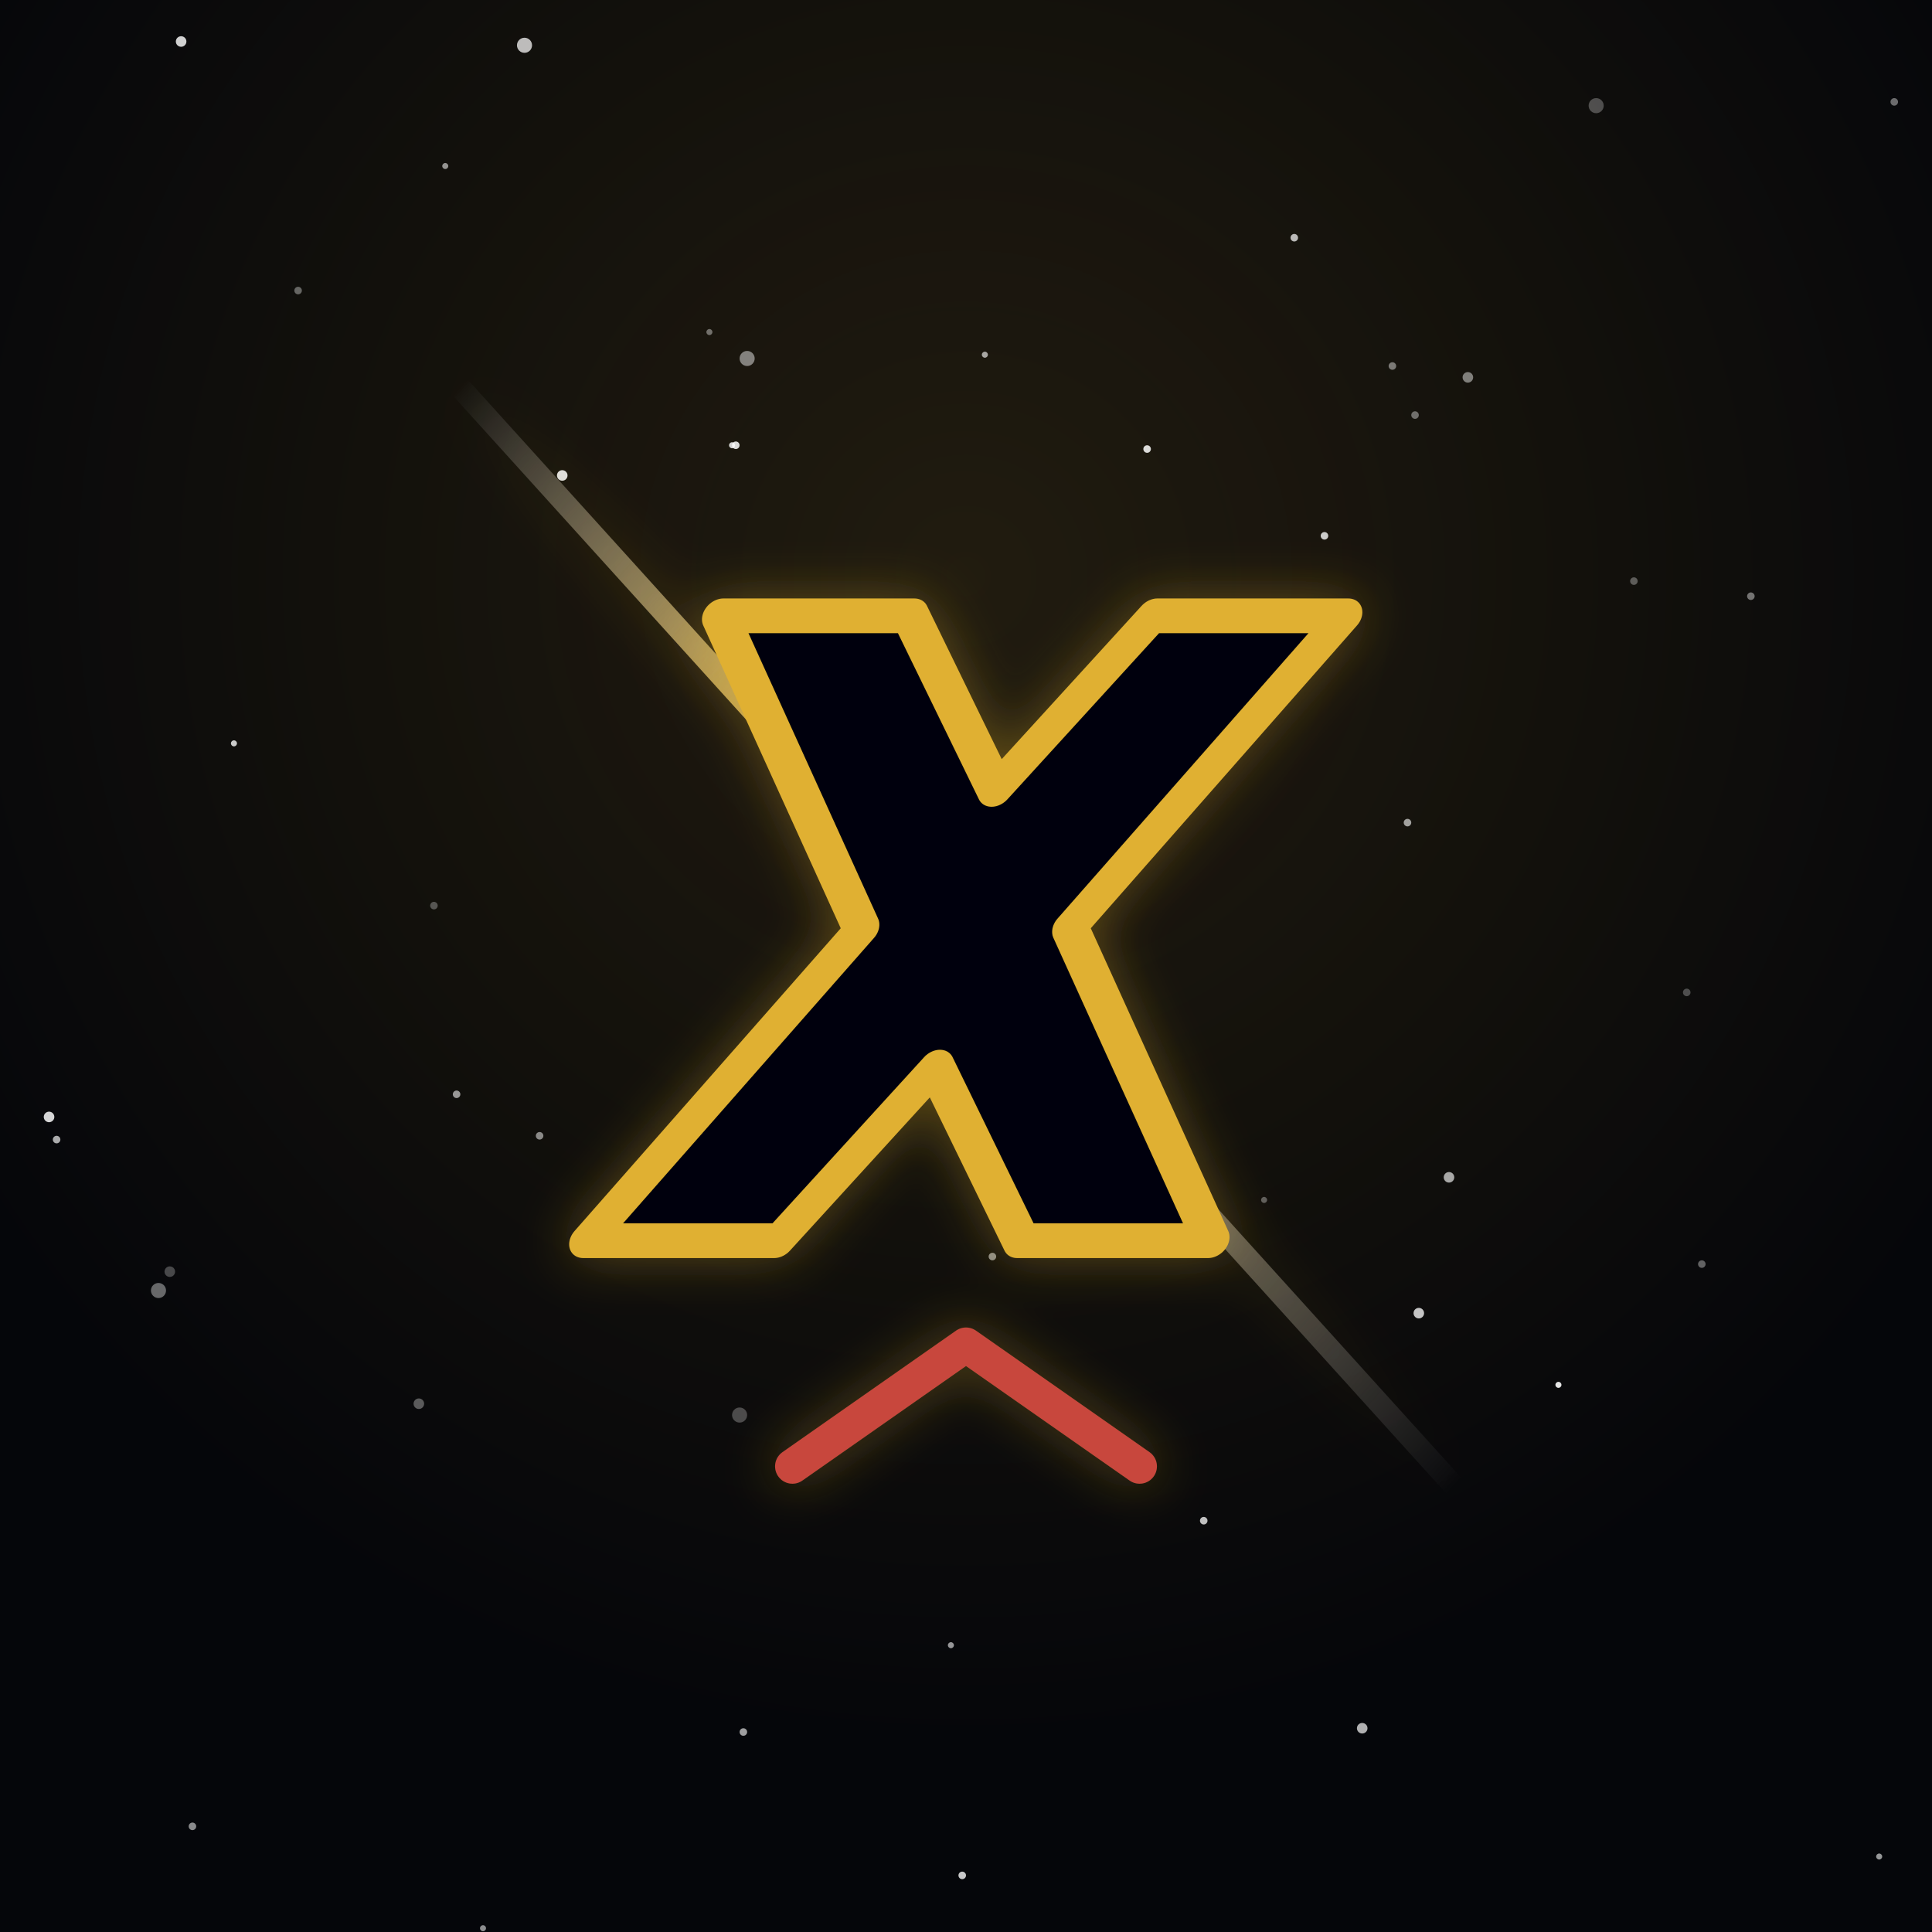
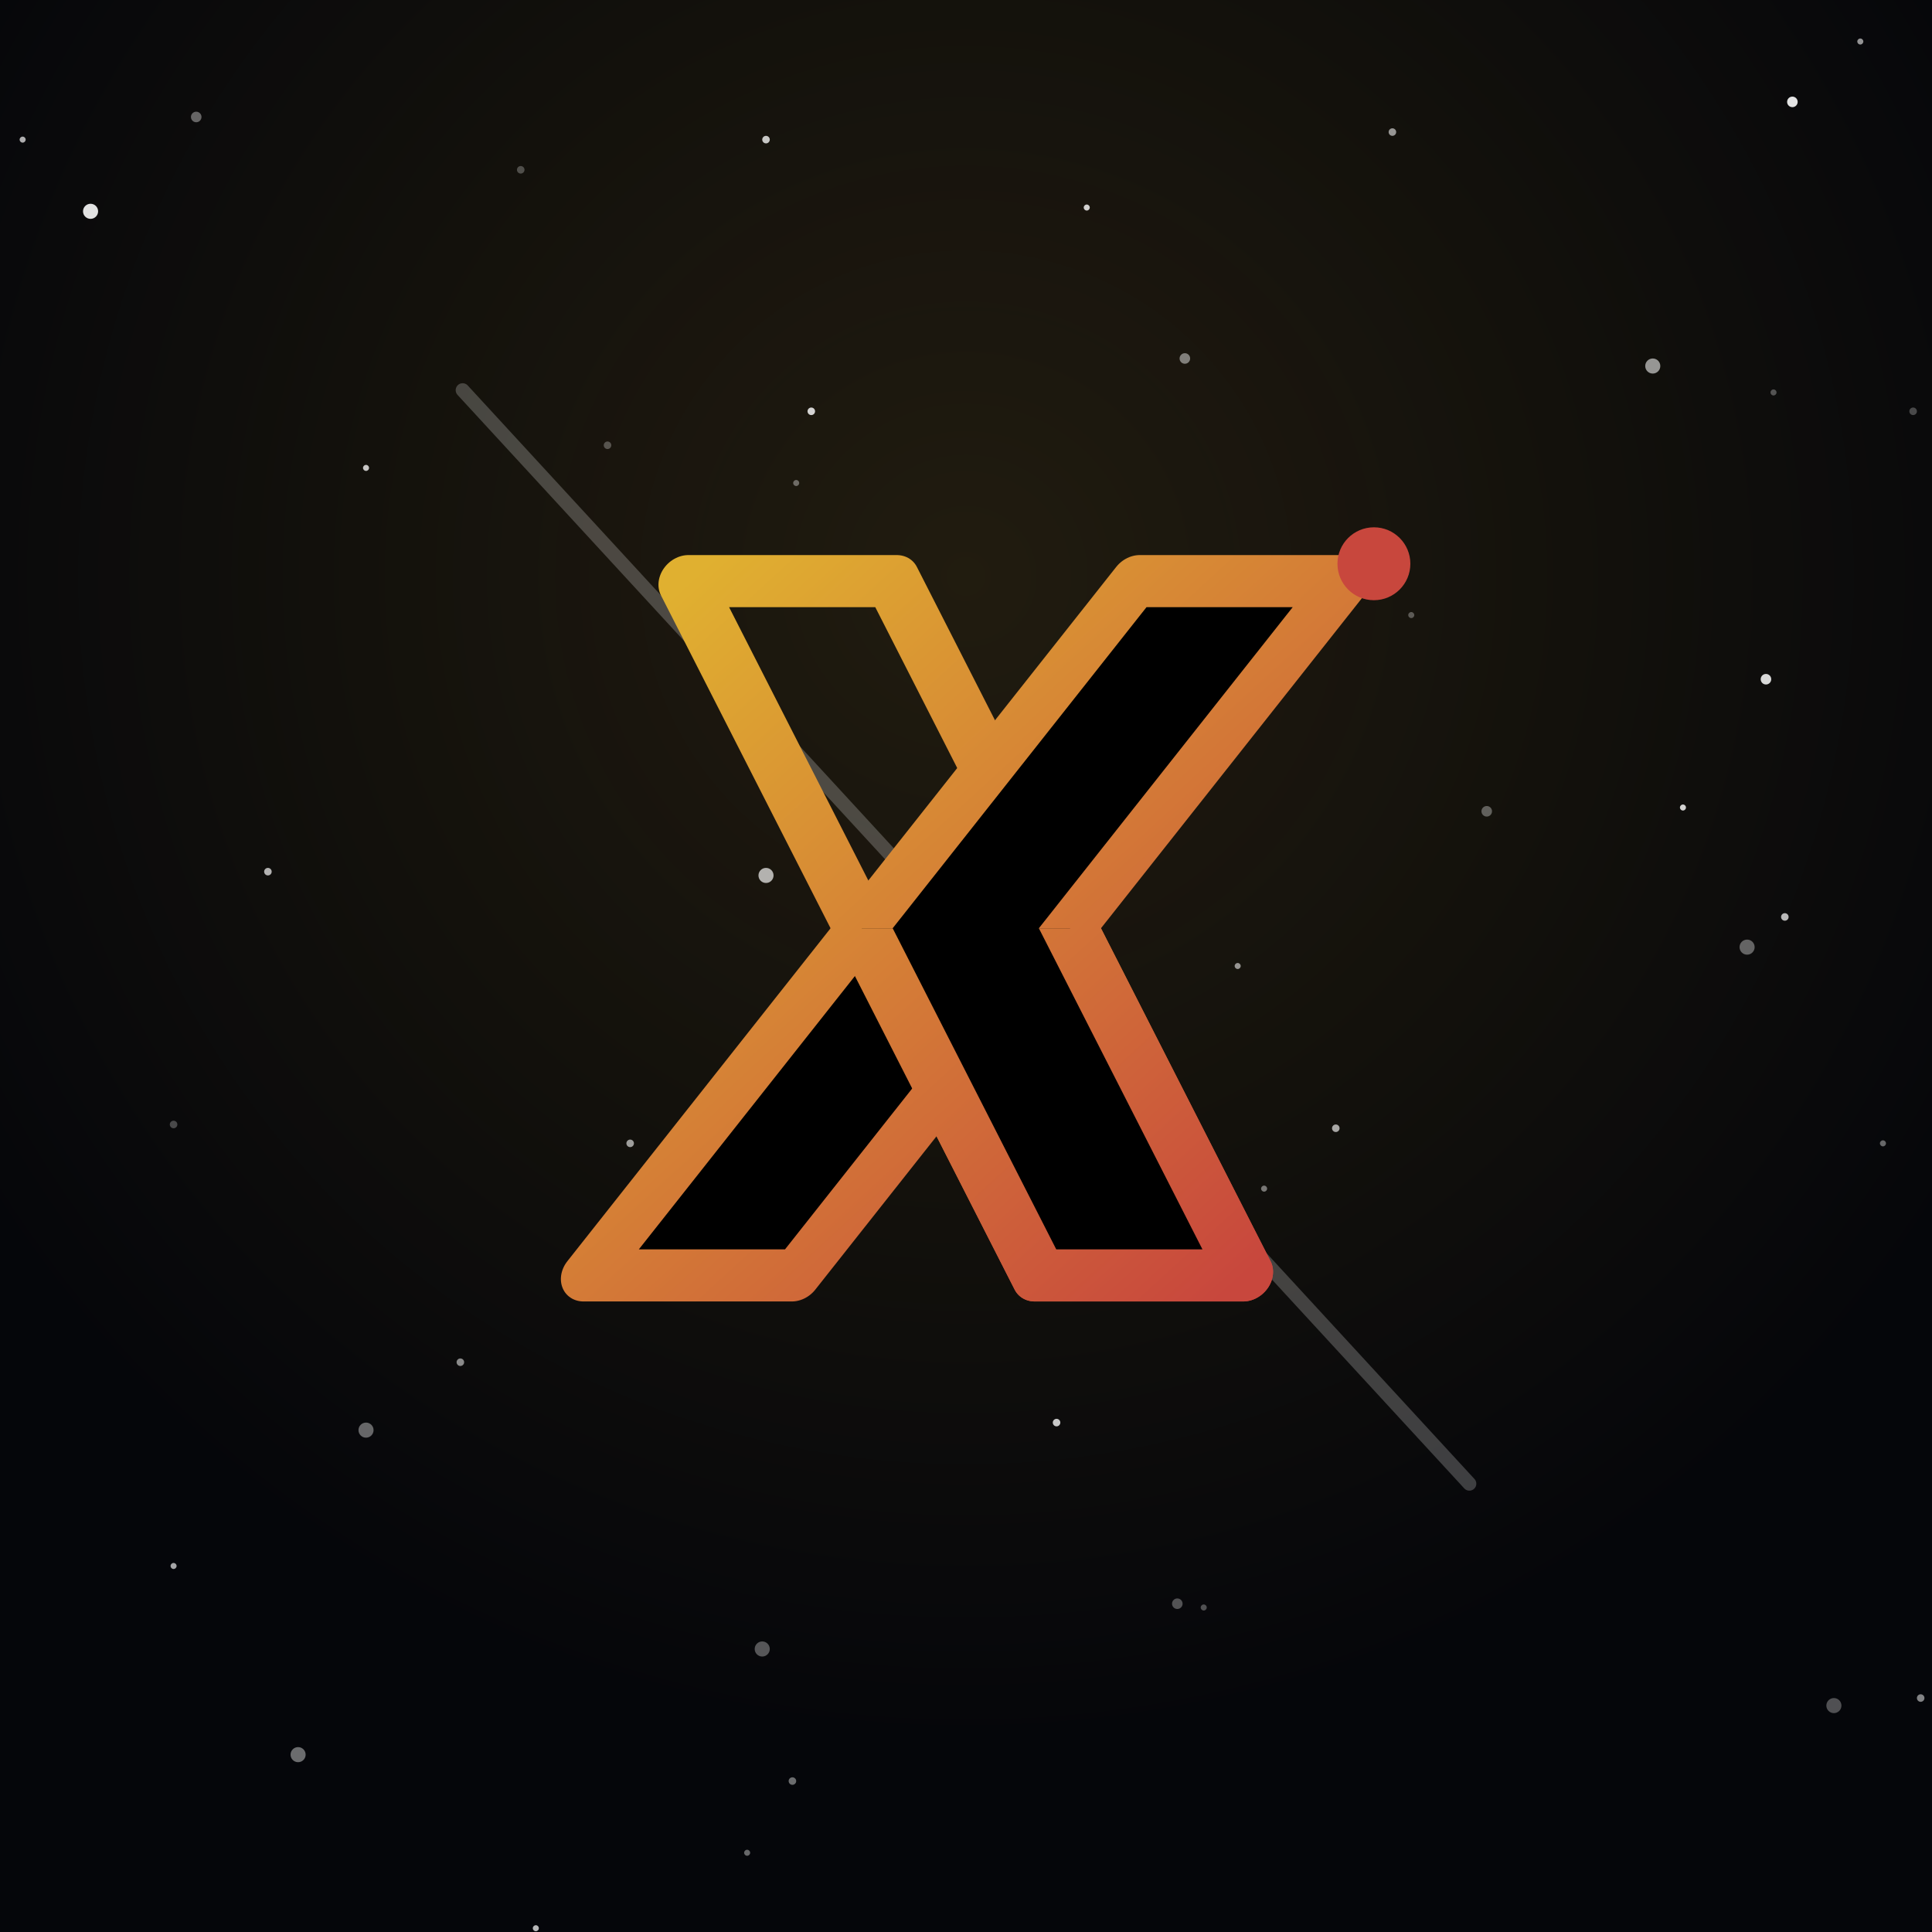
<svg xmlns="http://www.w3.org/2000/svg" viewBox="0 0 512 512" role="img" aria-label="ConstruAVX">
  <defs>
    <filter id="glow" x="-50%" y="-50%" width="200%" height="200%">
      <feGaussianBlur stdDeviation="3" result="b" />
      <feFlood flood-color="#E0B030" flood-opacity=".35" result="f" />
      <feComposite in="f" in2="b" operator="in" result="cg" />
      <feMerge>
        <feMergeNode in="cg" />
        <feMergeNode in="SourceGraphic" />
      </feMerge>
    </filter>
    <filter id="tglow" x="-20%" y="-50%" width="140%" height="200%">
      <feGaussianBlur stdDeviation="6" result="b" />
      <feFlood flood-color="#E0B030" flood-opacity=".55" result="f" />
      <feComposite in="f" in2="b" operator="in" result="cg" />
      <feMerge>
        <feMergeNode in="cg" />
        <feMergeNode in="SourceGraphic" />
      </feMerge>
    </filter>
    <radialGradient id="neb" cx=".5" cy=".3" r=".6">
      <stop offset="0" stop-color="#E0B030" stop-opacity=".13" />
      <stop offset="1" stop-color="#E0B030" stop-opacity="0" />
    </radialGradient>
+     <linearGradient id="xg" x1="0" y1="0" x2="1" y2="1">
+       <stop offset="0" stop-color="#E0B030" />
+       <stop offset="1" stop-color="#C8473D" />
+     </linearGradient>
+     <clipPath id="lh">
+       <rect x="-20" y="50" width="140" height="70" />
+     </clipPath>
    <linearGradient id="streak" x1="0" y1="0" x2="1" y2="1">
      <stop offset="0" stop-color="#fff" stop-opacity="0" />
      <stop offset=".35" stop-color="#E0B030" stop-opacity="1" />
      <stop offset="1" stop-color="#fff" stop-opacity="0" />
    </linearGradient>
  </defs>
  <rect width="512" height="512" fill="#05060a" />
  <rect width="512" height="512" fill="url(#neb)" />
-   <circle cx="195" cy="118" r="1" fill="#fff" opacity="0.84" />
-   <circle cx="197" cy="459" r="1" fill="#fff" opacity="0.61" />
-   <circle cx="196" cy="375" r="2" fill="#fff" opacity="0.26" />
-   <circle cx="128" cy="511" r="0.8" fill="#fff" opacity="0.54" />
-   <circle cx="79" cy="77" r="1" fill="#fff" opacity="0.36" />
-   <circle cx="335" cy="318" r="0.8" fill="#fff" opacity="0.33" />
-   <circle cx="301" cy="221" r="1" fill="#fff" opacity="0.80" />
-   <circle cx="111" cy="372" r="1.4" fill="#fff" opacity="0.33" />
-   <circle cx="343" cy="63" r="1" fill="#fff" opacity="0.70" />
-   <circle cx="502" cy="27" r="1" fill="#fff" opacity="0.40" />
-   <circle cx="13" cy="296" r="1.4" fill="#fff" opacity="0.83" />
-   <circle cx="433" cy="154" r="1" fill="#fff" opacity="0.32" />
-   <circle cx="48" cy="11" r="1.4" fill="#fff" opacity="0.81" />
-   <circle cx="118" cy="44" r="0.8" fill="#fff" opacity="0.55" />
-   <circle cx="373" cy="218" r="1" fill="#fff" opacity="0.60" />
-   <circle cx="451" cy="335" r="1" fill="#fff" opacity="0.36" />
-   <circle cx="413" cy="367" r="0.8" fill="#fff" opacity="0.89" />
-   <circle cx="361" cy="458" r="1.4" fill="#fff" opacity="0.68" />
-   <circle cx="384" cy="312" r="1.4" fill="#fff" opacity="0.64" />
-   <circle cx="51" cy="484" r="1" fill="#fff" opacity="0.53" />
-   <circle cx="376" cy="348" r="1.4" fill="#fff" opacity="0.76" />
-   <circle cx="42" cy="342" r="2" fill="#fff" opacity="0.39" />
-   <circle cx="351" cy="142" r="1" fill="#fff" opacity="0.78" />
-   <circle cx="319" cy="403" r="1" fill="#fff" opacity="0.74" />
-   <circle cx="375" cy="110" r="1" fill="#fff" opacity="0.39" />
-   <circle cx="115" cy="240" r="1" fill="#fff" opacity="0.29" />
-   <circle cx="121" cy="290" r="1" fill="#fff" opacity="0.57" />
-   <circle cx="62" cy="197" r="0.8" fill="#fff" opacity="0.78" />
-   <circle cx="229" cy="379" r="1" fill="#fff" opacity="0.61" />
-   <circle cx="255" cy="497" r="1" fill="#fff" opacity="0.78" />
-   <circle cx="15" cy="302" r="1" fill="#fff" opacity="0.66" />
-   <circle cx="263" cy="333" r="1" fill="#fff" opacity="0.52" />
-   <circle cx="498" cy="492" r="0.8" fill="#fff" opacity="0.58" />
-   <circle cx="305" cy="180" r="1.4" fill="#fff" opacity="0.85" />
-   <circle cx="464" cy="158" r="1" fill="#fff" opacity="0.42" />
-   <circle cx="194" cy="118" r="0.8" fill="#fff" opacity="0.81" />
-   <circle cx="143" cy="301" r="1" fill="#fff" opacity="0.51" />
-   <circle cx="252" cy="436" r="0.8" fill="#fff" opacity="0.58" />
-   <circle cx="304" cy="119" r="1" fill="#fff" opacity="0.84" />
-   <circle cx="149" cy="126" r="1.4" fill="#fff" opacity="0.86" />
-   <circle cx="423" cy="28" r="2" fill="#fff" opacity="0.27" />
-   <circle cx="389" cy="100" r="1.4" fill="#fff" opacity="0.46" />
-   <circle cx="188" cy="88" r="0.8" fill="#fff" opacity="0.39" />
-   <circle cx="447" cy="263" r="1" fill="#fff" opacity="0.27" />
-   <circle cx="302" cy="192" r="1" fill="#fff" opacity="0.79" />
-   <circle cx="139" cy="12" r="2" fill="#fff" opacity="0.72" />
-   <circle cx="198" cy="95" r="2" fill="#fff" opacity="0.46" />
-   <circle cx="261" cy="94" r="0.8" fill="#fff" opacity="0.62" />
-   <circle cx="369" cy="97" r="1" fill="#fff" opacity="0.43" />
-   <circle cx="45" cy="337" r="1.4" fill="#fff" opacity="0.26" />
-   <g transform="translate(141.0 131.0) scale(2.300)" filter="url(#glow)">
-     <line x1="-8" y1="-12" x2="106" y2="114" stroke="url(#streak)" stroke-width="2.5" stroke-linecap="round" />
-     <polygon transform="translate(10.6 0) skewX(-12)" points="14,14 36,14 50,34 64,14 86,14 62,50 86,86 64,86 50,66 36,86 14,86 38,50" fill="#05060a" stroke="#E0B030" stroke-width="4" stroke-linejoin="round" />
-     <path d="M30 112 L50 98 L70 112" fill="none" stroke="#C8473D" stroke-width="4" stroke-linecap="round" stroke-linejoin="round" />
+   <circle cx="232" cy="287" r="1.4" fill="#fff" opacity="0.54" />
+   <circle cx="438" cy="97" r="2" fill="#fff" opacity="0.56" />
+   <circle cx="314" cy="95" r="1.4" fill="#fff" opacity="0.45" />
+   <circle cx="46" cy="415" r="0.8" fill="#fff" opacity="0.64" />
+   <circle cx="203" cy="232" r="2" fill="#fff" opacity="0.67" />
+   <circle cx="319" cy="426" r="0.8" fill="#fff" opacity="0.29" />
+   <circle cx="97" cy="124" r="0.8" fill="#fff" opacity="0.76" />
+   <circle cx="167" cy="303" r="1" fill="#fff" opacity="0.59" />
+   <circle cx="328" cy="256" r="0.8" fill="#fff" opacity="0.55" />
+   <circle cx="142" cy="511" r="0.8" fill="#fff" opacity="0.71" />
+   <circle cx="161" cy="118" r="1" fill="#fff" opacity="0.27" />
+   <circle cx="288" cy="55" r="0.8" fill="#fff" opacity="0.80" />
+   <circle cx="198" cy="491" r="0.8" fill="#fff" opacity="0.39" />
+   <circle cx="475" cy="27" r="1.4" fill="#fff" opacity="0.89" />
+   <circle cx="203" cy="37" r="1" fill="#fff" opacity="0.76" />
+   <circle cx="138" cy="45" r="1" fill="#fff" opacity="0.26" />
+   <circle cx="210" cy="472" r="1" fill="#fff" opacity="0.41" />
+   <circle cx="52" cy="31" r="1.4" fill="#fff" opacity="0.37" />
+   <circle cx="286" cy="229" r="1" fill="#fff" opacity="0.89" />
+   <circle cx="394" cy="215" r="1.4" fill="#fff" opacity="0.33" />
+   <circle cx="215" cy="109" r="1" fill="#fff" opacity="0.81" />
+   <circle cx="499" cy="303" r="0.8" fill="#fff" opacity="0.39" />
+   <circle cx="202" cy="437" r="2" fill="#fff" opacity="0.32" />
+   <circle cx="507" cy="109" r="1" fill="#fff" opacity="0.26" />
+   <circle cx="312" cy="425" r="1.4" fill="#fff" opacity="0.30" />
+   <circle cx="46" cy="298" r="1" fill="#fff" opacity="0.26" />
+   <circle cx="189" cy="319" r="1" fill="#fff" opacity="0.87" />
+   <circle cx="248" cy="294" r="1.4" fill="#fff" opacity="0.37" />
+   <circle cx="79" cy="465" r="2" fill="#fff" opacity="0.41" />
+   <circle cx="97" cy="379" r="2" fill="#fff" opacity="0.38" />
+   <circle cx="486" cy="452" r="2" fill="#fff" opacity="0.30" />
+   <circle cx="24" cy="56" r="2" fill="#fff" opacity="0.88" />
+   <circle cx="122" cy="361" r="1" fill="#fff" opacity="0.52" />
+   <circle cx="463" cy="251" r="2" fill="#fff" opacity="0.36" />
+   <circle cx="369" cy="35" r="1" fill="#fff" opacity="0.56" />
+   <circle cx="335" cy="315" r="0.8" fill="#fff" opacity="0.43" />
+   <circle cx="470" cy="104" r="0.8" fill="#fff" opacity="0.29" />
+   <circle cx="211" cy="128" r="0.8" fill="#fff" opacity="0.36" />
+   <circle cx="189" cy="293" r="1" fill="#fff" opacity="0.31" />
+   <circle cx="71" cy="231" r="1" fill="#fff" opacity="0.68" />
+   <circle cx="354" cy="299" r="1" fill="#fff" opacity="0.63" />
+   <circle cx="473" cy="243" r="1" fill="#fff" opacity="0.71" />
+   <circle cx="493" cy="11" r="0.8" fill="#fff" opacity="0.56" />
+   <circle cx="374" cy="163" r="0.8" fill="#fff" opacity="0.30" />
+   <circle cx="280" cy="377" r="1" fill="#fff" opacity="0.77" />
+   <circle cx="468" cy="180" r="1.4" fill="#fff" opacity="0.84" />
+   <circle cx="446" cy="214" r="0.8" fill="#fff" opacity="0.81" />
+   <circle cx="293" cy="320" r="1.4" fill="#fff" opacity="0.50" />
+   <circle cx="6" cy="37" r="0.8" fill="#fff" opacity="0.67" />
+   <circle cx="509" cy="450" r="1" fill="#fff" opacity="0.50" />
+   <g transform="translate(141.0 131.0) scale(2.300)">
+     <line x1="-8" y1="-12" x2="108" y2="114" stroke="#fff" stroke-opacity=".22" stroke-width="1.6" stroke-linecap="round" />
+     <g transform="translate(7 0) skewX(-8)" fill="none" stroke="url(#xg)" stroke-width="6" stroke-linejoin="round">
+       <polygon points="12,10 36,10 88,90 64,90" />
+       <polygon points="64,10 88,10 36,90 12,90" fill="#000" />
+       <g clip-path="url(#lh)">
+         <polygon points="12,10 36,10 88,90 64,90" fill="#000" />
+       </g>
+     </g>
+     <circle cx="97" cy="8" r="4.2" fill="#C8473D" />
  </g>
</svg>
